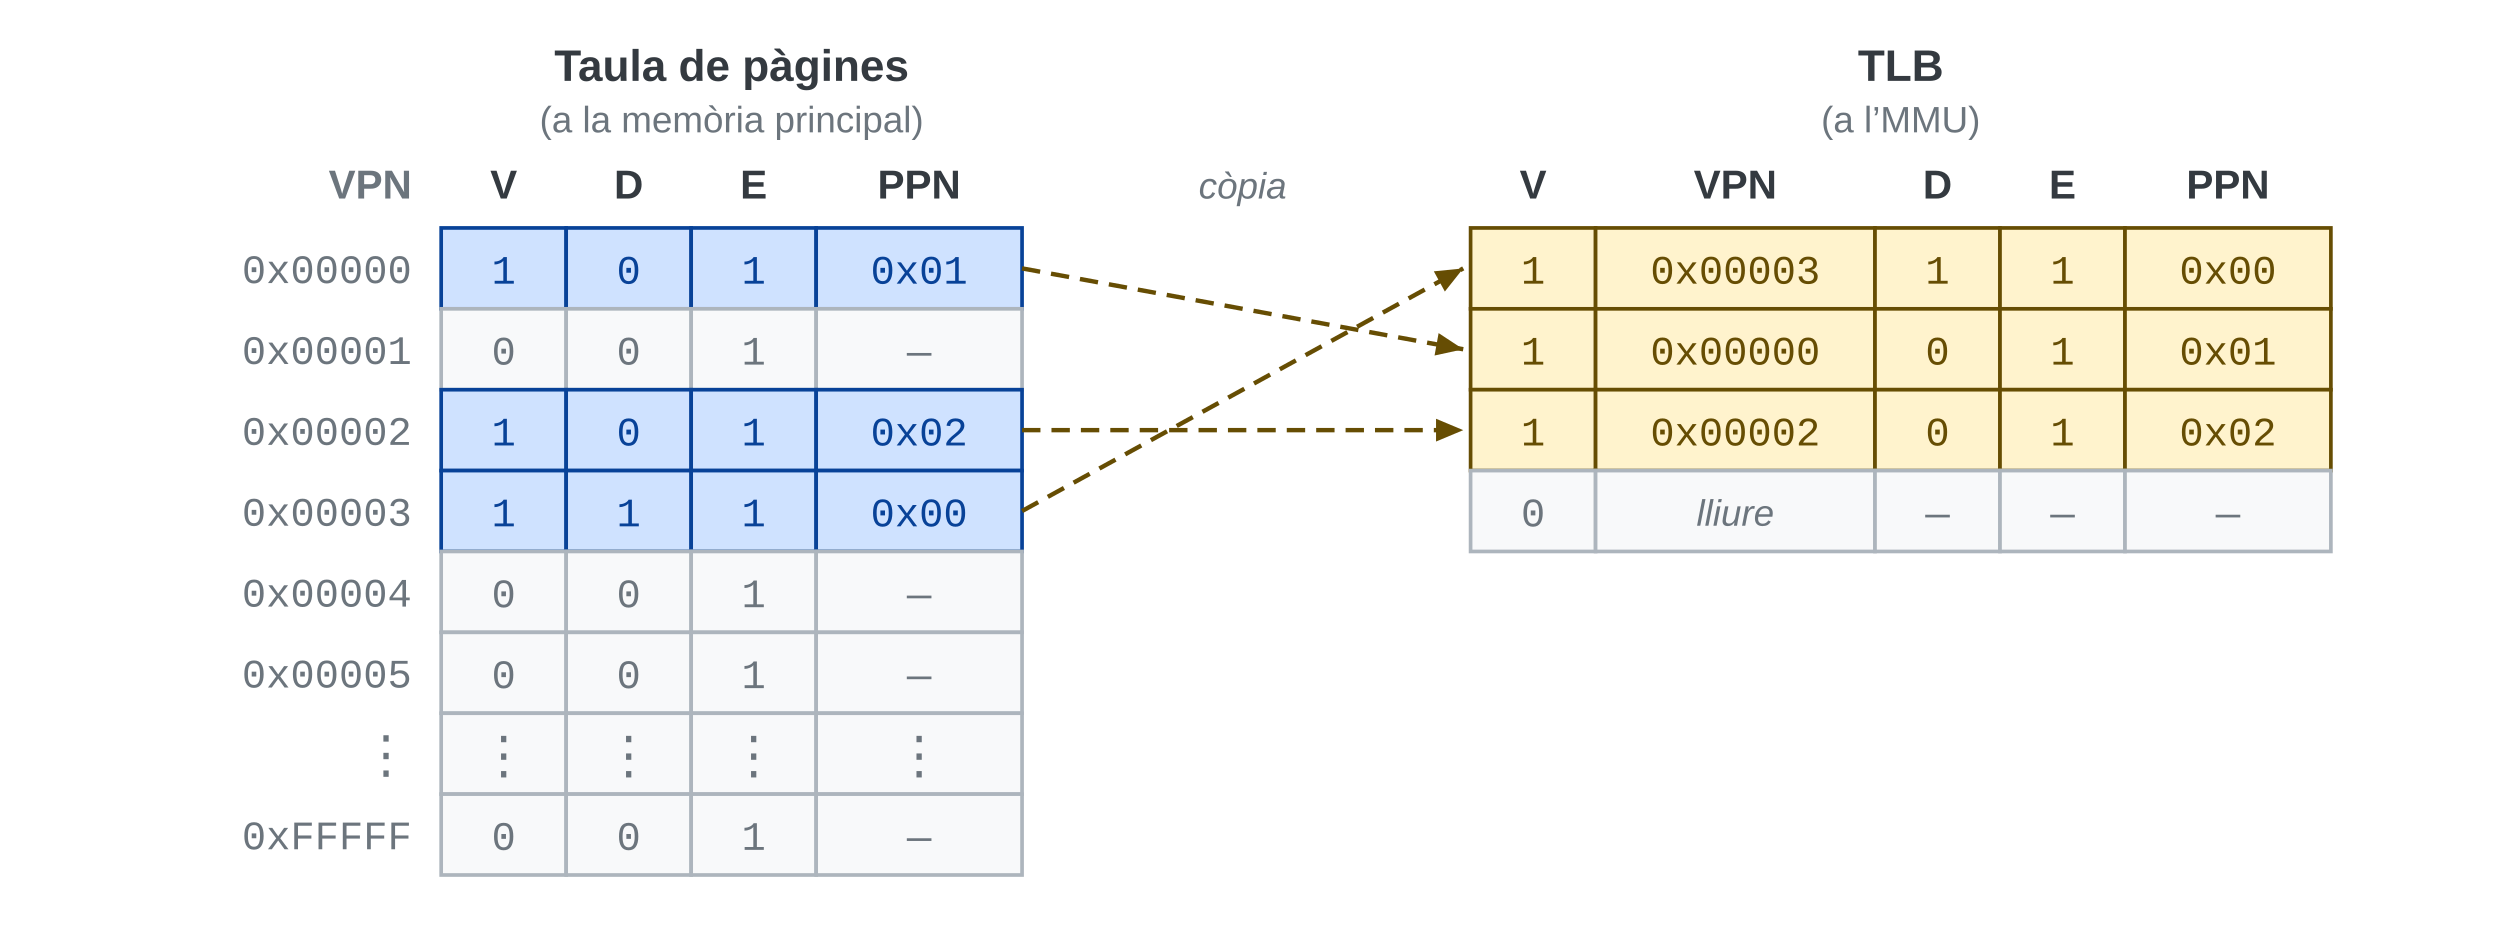
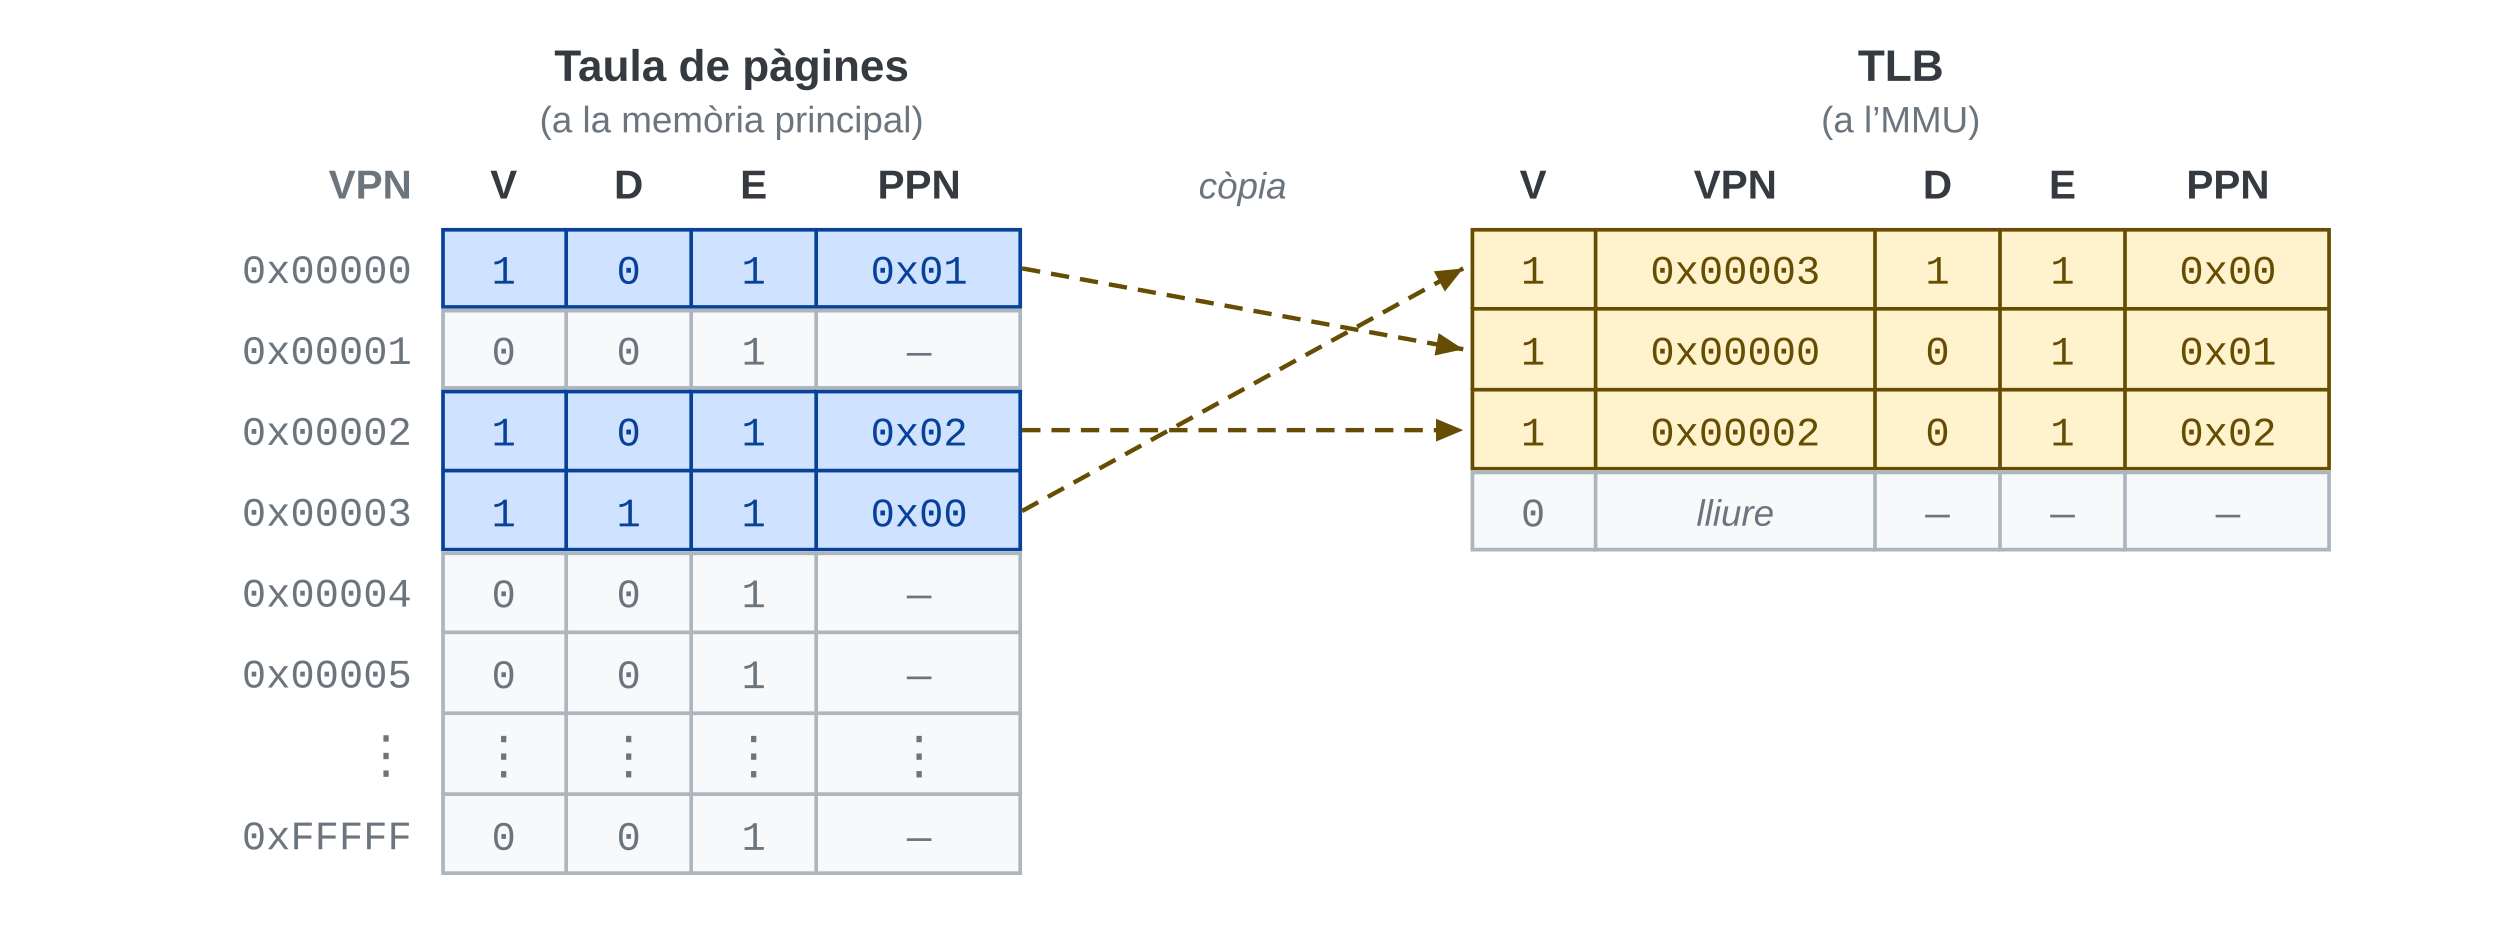
<svg xmlns="http://www.w3.org/2000/svg" width="100%" viewBox="0 0 680 258" role="img">
  <text x="112" y="54" font-family="'Liberation Sans', Arial, Helvetica, sans-serif" font-size="11" fill="#6c757d" text-anchor="end" font-weight="bold">VPN</text>
  <text x="137.0" y="54" font-family="'Liberation Sans', Arial, Helvetica, sans-serif" font-size="11" fill="#343a40" text-anchor="middle" font-weight="bold">V</text>
  <text x="171.0" y="54" font-family="'Liberation Sans', Arial, Helvetica, sans-serif" font-size="11" fill="#343a40" text-anchor="middle" font-weight="bold">D</text>
  <text x="205.0" y="54" font-family="'Liberation Sans', Arial, Helvetica, sans-serif" font-size="11" fill="#343a40" text-anchor="middle" font-weight="bold">E</text>
  <text x="250.0" y="54" font-family="'Liberation Sans', Arial, Helvetica, sans-serif" font-size="11" fill="#343a40" text-anchor="middle" font-weight="bold">PPN</text>
  <text x="112" y="77.0" font-family="'Liberation Mono', 'Courier New', Courier, monospace" font-size="11" fill="#6c757d" text-anchor="end">0x00000</text>
-   <rect x="120" y="62" width="34" height="22" fill="#cfe2ff" stroke="#084298" stroke-width="1" />
+   <rect x="120" y="62" width="34" height="22" fill="#cfe2ff" />
+   <path d="M120,62.5H154 M120,83.5H154 M120.5,62V84" fill="none" stroke="#084298" stroke-width="1" />
  <text x="137.0" y="77.167" font-family="'Liberation Mono', 'Courier New', Courier, monospace" font-size="11" fill="#084298" text-anchor="middle">1</text>
-   <rect x="154" y="62" width="34" height="22" fill="#cfe2ff" stroke="#084298" stroke-width="1" />
+   <rect x="154" y="62" width="34" height="22" fill="#cfe2ff" />
+   <path d="M154,62.5H188 M154,83.5H188 M154,62V84" fill="none" stroke="#084298" stroke-width="1" />
  <text x="171.0" y="77.167" font-family="'Liberation Mono', 'Courier New', Courier, monospace" font-size="11" fill="#084298" text-anchor="middle">0</text>
-   <rect x="188" y="62" width="34" height="22" fill="#cfe2ff" stroke="#084298" stroke-width="1" />
+   <rect x="188" y="62" width="34" height="22" fill="#cfe2ff" />
+   <path d="M188,62.5H222 M188,83.5H222 M188,62V84" fill="none" stroke="#084298" stroke-width="1" />
  <text x="205.0" y="77.167" font-family="'Liberation Mono', 'Courier New', Courier, monospace" font-size="11" fill="#084298" text-anchor="middle">1</text>
-   <rect x="222" y="62" width="56" height="22" fill="#cfe2ff" stroke="#084298" stroke-width="1" />
+   <rect x="222" y="62" width="56" height="22" fill="#cfe2ff" />
+   <path d="M222,62.5H278 M222,83.5H278 M222,62V84 M277.5,62V84" fill="none" stroke="#084298" stroke-width="1" />
  <text x="250.0" y="77.167" font-family="'Liberation Mono', 'Courier New', Courier, monospace" font-size="11" fill="#084298" text-anchor="middle">0x01</text>
  <text x="112" y="99.0" font-family="'Liberation Mono', 'Courier New', Courier, monospace" font-size="11" fill="#6c757d" text-anchor="end">0x00001</text>
-   <rect x="120" y="84" width="34" height="22" fill="#f8f9fa" stroke="#adb5bd" stroke-width="1" />
+   <rect x="120" y="84" width="34" height="22" fill="#f8f9fa" />
+   <path d="M120,84.5H154 M120,105.5H154 M120.5,84V106" fill="none" stroke="#adb5bd" stroke-width="1" />
  <text x="137.0" y="99.167" font-family="'Liberation Mono', 'Courier New', Courier, monospace" font-size="11" fill="#6c757d" text-anchor="middle">0</text>
-   <rect x="154" y="84" width="34" height="22" fill="#f8f9fa" stroke="#adb5bd" stroke-width="1" />
+   <rect x="154" y="84" width="34" height="22" fill="#f8f9fa" />
+   <path d="M154,84.5H188 M154,105.5H188 M154,84V106" fill="none" stroke="#adb5bd" stroke-width="1" />
  <text x="171.0" y="99.167" font-family="'Liberation Mono', 'Courier New', Courier, monospace" font-size="11" fill="#6c757d" text-anchor="middle">0</text>
-   <rect x="188" y="84" width="34" height="22" fill="#f8f9fa" stroke="#adb5bd" stroke-width="1" />
+   <rect x="188" y="84" width="34" height="22" fill="#f8f9fa" />
+   <path d="M188,84.5H222 M188,105.5H222 M188,84V106" fill="none" stroke="#adb5bd" stroke-width="1" />
  <text x="205.0" y="99.167" font-family="'Liberation Mono', 'Courier New', Courier, monospace" font-size="11" fill="#6c757d" text-anchor="middle">1</text>
-   <rect x="222" y="84" width="56" height="22" fill="#f8f9fa" stroke="#adb5bd" stroke-width="1" />
+   <rect x="222" y="84" width="56" height="22" fill="#f8f9fa" />
+   <path d="M222,84.5H278 M222,105.5H278 M222,84V106 M277.5,84V106" fill="none" stroke="#adb5bd" stroke-width="1" />
  <text x="250.0" y="99.167" font-family="'Liberation Mono', 'Courier New', Courier, monospace" font-size="11" fill="#6c757d" text-anchor="middle">—</text>
  <text x="112" y="121.0" font-family="'Liberation Mono', 'Courier New', Courier, monospace" font-size="11" fill="#6c757d" text-anchor="end">0x00002</text>
-   <rect x="120" y="106" width="34" height="22" fill="#cfe2ff" stroke="#084298" stroke-width="1" />
+   <rect x="120" y="106" width="34" height="22" fill="#cfe2ff" />
+   <path d="M120,106.5H154 M120.5,106V128" fill="none" stroke="#084298" stroke-width="1" />
  <text x="137.0" y="121.167" font-family="'Liberation Mono', 'Courier New', Courier, monospace" font-size="11" fill="#084298" text-anchor="middle">1</text>
-   <rect x="154" y="106" width="34" height="22" fill="#cfe2ff" stroke="#084298" stroke-width="1" />
+   <rect x="154" y="106" width="34" height="22" fill="#cfe2ff" />
+   <path d="M154,106.5H188 M154,106V128" fill="none" stroke="#084298" stroke-width="1" />
  <text x="171.0" y="121.167" font-family="'Liberation Mono', 'Courier New', Courier, monospace" font-size="11" fill="#084298" text-anchor="middle">0</text>
-   <rect x="188" y="106" width="34" height="22" fill="#cfe2ff" stroke="#084298" stroke-width="1" />
+   <rect x="188" y="106" width="34" height="22" fill="#cfe2ff" />
+   <path d="M188,106.5H222 M188,106V128" fill="none" stroke="#084298" stroke-width="1" />
  <text x="205.0" y="121.167" font-family="'Liberation Mono', 'Courier New', Courier, monospace" font-size="11" fill="#084298" text-anchor="middle">1</text>
-   <rect x="222" y="106" width="56" height="22" fill="#cfe2ff" stroke="#084298" stroke-width="1" />
+   <rect x="222" y="106" width="56" height="22" fill="#cfe2ff" />
+   <path d="M222,106.5H278 M222,106V128 M277.5,106V128" fill="none" stroke="#084298" stroke-width="1" />
  <text x="250.0" y="121.167" font-family="'Liberation Mono', 'Courier New', Courier, monospace" font-size="11" fill="#084298" text-anchor="middle">0x02</text>
  <text x="112" y="143.0" font-family="'Liberation Mono', 'Courier New', Courier, monospace" font-size="11" fill="#6c757d" text-anchor="end">0x00003</text>
-   <rect x="120" y="128" width="34" height="22" fill="#cfe2ff" stroke="#084298" stroke-width="1" />
+   <rect x="120" y="128" width="34" height="22" fill="#cfe2ff" />
+   <path d="M120,128H154 M120,149.5H154 M120.5,128V150" fill="none" stroke="#084298" stroke-width="1" />
  <text x="137.0" y="143.167" font-family="'Liberation Mono', 'Courier New', Courier, monospace" font-size="11" fill="#084298" text-anchor="middle">1</text>
-   <rect x="154" y="128" width="34" height="22" fill="#cfe2ff" stroke="#084298" stroke-width="1" />
+   <rect x="154" y="128" width="34" height="22" fill="#cfe2ff" />
+   <path d="M154,128H188 M154,149.5H188 M154,128V150" fill="none" stroke="#084298" stroke-width="1" />
  <text x="171.0" y="143.167" font-family="'Liberation Mono', 'Courier New', Courier, monospace" font-size="11" fill="#084298" text-anchor="middle">1</text>
-   <rect x="188" y="128" width="34" height="22" fill="#cfe2ff" stroke="#084298" stroke-width="1" />
+   <rect x="188" y="128" width="34" height="22" fill="#cfe2ff" />
+   <path d="M188,128H222 M188,149.5H222 M188,128V150" fill="none" stroke="#084298" stroke-width="1" />
  <text x="205.0" y="143.167" font-family="'Liberation Mono', 'Courier New', Courier, monospace" font-size="11" fill="#084298" text-anchor="middle">1</text>
-   <rect x="222" y="128" width="56" height="22" fill="#cfe2ff" stroke="#084298" stroke-width="1" />
+   <rect x="222" y="128" width="56" height="22" fill="#cfe2ff" />
+   <path d="M222,128H278 M222,149.5H278 M222,128V150 M277.5,128V150" fill="none" stroke="#084298" stroke-width="1" />
  <text x="250.0" y="143.167" font-family="'Liberation Mono', 'Courier New', Courier, monospace" font-size="11" fill="#084298" text-anchor="middle">0x00</text>
  <text x="112" y="165.0" font-family="'Liberation Mono', 'Courier New', Courier, monospace" font-size="11" fill="#6c757d" text-anchor="end">0x00004</text>
-   <rect x="120" y="150" width="34" height="22" fill="#f8f9fa" stroke="#adb5bd" stroke-width="1" />
+   <rect x="120" y="150" width="34" height="22" fill="#f8f9fa" />
+   <path d="M120,150.5H154 M120.5,150V172" fill="none" stroke="#adb5bd" stroke-width="1" />
  <text x="137.0" y="165.167" font-family="'Liberation Mono', 'Courier New', Courier, monospace" font-size="11" fill="#6c757d" text-anchor="middle">0</text>
-   <rect x="154" y="150" width="34" height="22" fill="#f8f9fa" stroke="#adb5bd" stroke-width="1" />
+   <rect x="154" y="150" width="34" height="22" fill="#f8f9fa" />
+   <path d="M154,150.5H188 M154,150V172" fill="none" stroke="#adb5bd" stroke-width="1" />
  <text x="171.0" y="165.167" font-family="'Liberation Mono', 'Courier New', Courier, monospace" font-size="11" fill="#6c757d" text-anchor="middle">0</text>
-   <rect x="188" y="150" width="34" height="22" fill="#f8f9fa" stroke="#adb5bd" stroke-width="1" />
+   <rect x="188" y="150" width="34" height="22" fill="#f8f9fa" />
+   <path d="M188,150.5H222 M188,150V172" fill="none" stroke="#adb5bd" stroke-width="1" />
  <text x="205.0" y="165.167" font-family="'Liberation Mono', 'Courier New', Courier, monospace" font-size="11" fill="#6c757d" text-anchor="middle">1</text>
-   <rect x="222" y="150" width="56" height="22" fill="#f8f9fa" stroke="#adb5bd" stroke-width="1" />
+   <rect x="222" y="150" width="56" height="22" fill="#f8f9fa" />
+   <path d="M222,150.5H278 M222,150V172 M277.5,150V172" fill="none" stroke="#adb5bd" stroke-width="1" />
  <text x="250.0" y="165.167" font-family="'Liberation Mono', 'Courier New', Courier, monospace" font-size="11" fill="#6c757d" text-anchor="middle">—</text>
  <text x="112" y="187.0" font-family="'Liberation Mono', 'Courier New', Courier, monospace" font-size="11" fill="#6c757d" text-anchor="end">0x00005</text>
-   <rect x="120" y="172" width="34" height="22" fill="#f8f9fa" stroke="#adb5bd" stroke-width="1" />
+   <rect x="120" y="172" width="34" height="22" fill="#f8f9fa" />
+   <path d="M120,172H154 M120.5,172V194" fill="none" stroke="#adb5bd" stroke-width="1" />
  <text x="137.0" y="187.167" font-family="'Liberation Mono', 'Courier New', Courier, monospace" font-size="11" fill="#6c757d" text-anchor="middle">0</text>
-   <rect x="154" y="172" width="34" height="22" fill="#f8f9fa" stroke="#adb5bd" stroke-width="1" />
+   <rect x="154" y="172" width="34" height="22" fill="#f8f9fa" />
+   <path d="M154,172H188 M154,172V194" fill="none" stroke="#adb5bd" stroke-width="1" />
  <text x="171.0" y="187.167" font-family="'Liberation Mono', 'Courier New', Courier, monospace" font-size="11" fill="#6c757d" text-anchor="middle">0</text>
-   <rect x="188" y="172" width="34" height="22" fill="#f8f9fa" stroke="#adb5bd" stroke-width="1" />
+   <rect x="188" y="172" width="34" height="22" fill="#f8f9fa" />
+   <path d="M188,172H222 M188,172V194" fill="none" stroke="#adb5bd" stroke-width="1" />
  <text x="205.0" y="187.167" font-family="'Liberation Mono', 'Courier New', Courier, monospace" font-size="11" fill="#6c757d" text-anchor="middle">1</text>
-   <rect x="222" y="172" width="56" height="22" fill="#f8f9fa" stroke="#adb5bd" stroke-width="1" />
+   <rect x="222" y="172" width="56" height="22" fill="#f8f9fa" />
+   <path d="M222,172H278 M222,172V194 M277.5,172V194" fill="none" stroke="#adb5bd" stroke-width="1" />
  <text x="250.0" y="187.167" font-family="'Liberation Mono', 'Courier New', Courier, monospace" font-size="11" fill="#6c757d" text-anchor="middle">—</text>
  <text x="112" y="210.0" font-family="'Liberation Sans', Arial, Helvetica, sans-serif" font-size="14" fill="#6c757d" text-anchor="end">⋮</text>
-   <rect x="120" y="194" width="34" height="22" fill="#f8f9fa" stroke="#adb5bd" stroke-width="1" />
+   <rect x="120" y="194" width="34" height="22" fill="#f8f9fa" />
+   <path d="M120,194H154 M120.5,194V216" fill="none" stroke="#adb5bd" stroke-width="1" />
  <text x="137.0" y="210.167" font-family="'Liberation Sans', Arial, Helvetica, sans-serif" font-size="14" fill="#6c757d" text-anchor="middle">⋮</text>
-   <rect x="154" y="194" width="34" height="22" fill="#f8f9fa" stroke="#adb5bd" stroke-width="1" />
+   <rect x="154" y="194" width="34" height="22" fill="#f8f9fa" />
+   <path d="M154,194H188 M154,194V216" fill="none" stroke="#adb5bd" stroke-width="1" />
  <text x="171.0" y="210.167" font-family="'Liberation Sans', Arial, Helvetica, sans-serif" font-size="14" fill="#6c757d" text-anchor="middle">⋮</text>
-   <rect x="188" y="194" width="34" height="22" fill="#f8f9fa" stroke="#adb5bd" stroke-width="1" />
+   <rect x="188" y="194" width="34" height="22" fill="#f8f9fa" />
+   <path d="M188,194H222 M188,194V216" fill="none" stroke="#adb5bd" stroke-width="1" />
  <text x="205.0" y="210.167" font-family="'Liberation Sans', Arial, Helvetica, sans-serif" font-size="14" fill="#6c757d" text-anchor="middle">⋮</text>
-   <rect x="222" y="194" width="56" height="22" fill="#f8f9fa" stroke="#adb5bd" stroke-width="1" />
+   <rect x="222" y="194" width="56" height="22" fill="#f8f9fa" />
+   <path d="M222,194H278 M222,194V216 M277.5,194V216" fill="none" stroke="#adb5bd" stroke-width="1" />
  <text x="250.0" y="210.167" font-family="'Liberation Sans', Arial, Helvetica, sans-serif" font-size="14" fill="#6c757d" text-anchor="middle">⋮</text>
  <text x="112" y="231.0" font-family="'Liberation Mono', 'Courier New', Courier, monospace" font-size="11" fill="#6c757d" text-anchor="end">0xFFFFF</text>
-   <rect x="120" y="216" width="34" height="22" fill="#f8f9fa" stroke="#adb5bd" stroke-width="1" />
+   <rect x="120" y="216" width="34" height="22" fill="#f8f9fa" />
+   <path d="M120,216H154 M120,237.5H154 M120.5,216V238" fill="none" stroke="#adb5bd" stroke-width="1" />
  <text x="137.0" y="231.167" font-family="'Liberation Mono', 'Courier New', Courier, monospace" font-size="11" fill="#6c757d" text-anchor="middle">0</text>
-   <rect x="154" y="216" width="34" height="22" fill="#f8f9fa" stroke="#adb5bd" stroke-width="1" />
+   <rect x="154" y="216" width="34" height="22" fill="#f8f9fa" />
+   <path d="M154,216H188 M154,237.5H188 M154,216V238" fill="none" stroke="#adb5bd" stroke-width="1" />
  <text x="171.0" y="231.167" font-family="'Liberation Mono', 'Courier New', Courier, monospace" font-size="11" fill="#6c757d" text-anchor="middle">0</text>
-   <rect x="188" y="216" width="34" height="22" fill="#f8f9fa" stroke="#adb5bd" stroke-width="1" />
+   <rect x="188" y="216" width="34" height="22" fill="#f8f9fa" />
+   <path d="M188,216H222 M188,237.5H222 M188,216V238" fill="none" stroke="#adb5bd" stroke-width="1" />
  <text x="205.0" y="231.167" font-family="'Liberation Mono', 'Courier New', Courier, monospace" font-size="11" fill="#6c757d" text-anchor="middle">1</text>
-   <rect x="222" y="216" width="56" height="22" fill="#f8f9fa" stroke="#adb5bd" stroke-width="1" />
+   <rect x="222" y="216" width="56" height="22" fill="#f8f9fa" />
+   <path d="M222,216H278 M222,237.5H278 M222,216V238 M277.5,216V238" fill="none" stroke="#adb5bd" stroke-width="1" />
  <text x="250.0" y="231.167" font-family="'Liberation Mono', 'Courier New', Courier, monospace" font-size="11" fill="#6c757d" text-anchor="middle">—</text>
  <text x="199" y="22" font-family="'Liberation Sans', Arial, Helvetica, sans-serif" font-size="12" fill="#343a40" text-anchor="middle" font-weight="bold">Taula de pàgines</text>
  <text x="199" y="36" font-family="'Liberation Sans', Arial, Helvetica, sans-serif" font-size="10" fill="#6c757d" text-anchor="middle">(a la memòria principal)</text>
  <text x="417.0" y="54" font-family="'Liberation Sans', Arial, Helvetica, sans-serif" font-size="11" fill="#343a40" text-anchor="middle" font-weight="bold">V</text>
  <text x="472.0" y="54" font-family="'Liberation Sans', Arial, Helvetica, sans-serif" font-size="11" fill="#343a40" text-anchor="middle" font-weight="bold">VPN</text>
  <text x="527.0" y="54" font-family="'Liberation Sans', Arial, Helvetica, sans-serif" font-size="11" fill="#343a40" text-anchor="middle" font-weight="bold">D</text>
  <text x="561.0" y="54" font-family="'Liberation Sans', Arial, Helvetica, sans-serif" font-size="11" fill="#343a40" text-anchor="middle" font-weight="bold">E</text>
  <text x="606.0" y="54" font-family="'Liberation Sans', Arial, Helvetica, sans-serif" font-size="11" fill="#343a40" text-anchor="middle" font-weight="bold">PPN</text>
-   <rect x="400" y="62" width="34" height="22" fill="#fff3cd" stroke="#664d03" stroke-width="1" />
+   <rect x="400" y="62" width="34" height="22" fill="#fff3cd" />
+   <path d="M400,62.5H434 M400.5,62V84" fill="none" stroke="#664d03" stroke-width="1" />
  <text x="417.0" y="77.167" font-family="'Liberation Mono', 'Courier New', Courier, monospace" font-size="11" fill="#664d03" text-anchor="middle">1</text>
-   <rect x="434" y="62" width="76" height="22" fill="#fff3cd" stroke="#664d03" stroke-width="1" />
+   <rect x="434" y="62" width="76" height="22" fill="#fff3cd" />
+   <path d="M434,62.5H510 M434,62V84" fill="none" stroke="#664d03" stroke-width="1" />
  <text x="472.0" y="77.167" font-family="'Liberation Mono', 'Courier New', Courier, monospace" font-size="11" fill="#664d03" text-anchor="middle">0x00003</text>
-   <rect x="510" y="62" width="34" height="22" fill="#fff3cd" stroke="#664d03" stroke-width="1" />
+   <rect x="510" y="62" width="34" height="22" fill="#fff3cd" />
+   <path d="M510,62.5H544 M510,62V84" fill="none" stroke="#664d03" stroke-width="1" />
  <text x="527.0" y="77.167" font-family="'Liberation Mono', 'Courier New', Courier, monospace" font-size="11" fill="#664d03" text-anchor="middle">1</text>
-   <rect x="544" y="62" width="34" height="22" fill="#fff3cd" stroke="#664d03" stroke-width="1" />
+   <rect x="544" y="62" width="34" height="22" fill="#fff3cd" />
+   <path d="M544,62.5H578 M544,62V84" fill="none" stroke="#664d03" stroke-width="1" />
  <text x="561.0" y="77.167" font-family="'Liberation Mono', 'Courier New', Courier, monospace" font-size="11" fill="#664d03" text-anchor="middle">1</text>
-   <rect x="578" y="62" width="56" height="22" fill="#fff3cd" stroke="#664d03" stroke-width="1" />
+   <rect x="578" y="62" width="56" height="22" fill="#fff3cd" />
+   <path d="M578,62.5H634 M578,62V84 M633.5,62V84" fill="none" stroke="#664d03" stroke-width="1" />
  <text x="606.0" y="77.167" font-family="'Liberation Mono', 'Courier New', Courier, monospace" font-size="11" fill="#664d03" text-anchor="middle">0x00</text>
-   <rect x="400" y="84" width="34" height="22" fill="#fff3cd" stroke="#664d03" stroke-width="1" />
+   <rect x="400" y="84" width="34" height="22" fill="#fff3cd" />
+   <path d="M400,84H434 M400.5,84V106" fill="none" stroke="#664d03" stroke-width="1" />
  <text x="417.0" y="99.167" font-family="'Liberation Mono', 'Courier New', Courier, monospace" font-size="11" fill="#664d03" text-anchor="middle">1</text>
-   <rect x="434" y="84" width="76" height="22" fill="#fff3cd" stroke="#664d03" stroke-width="1" />
+   <rect x="434" y="84" width="76" height="22" fill="#fff3cd" />
+   <path d="M434,84H510 M434,84V106" fill="none" stroke="#664d03" stroke-width="1" />
  <text x="472.0" y="99.167" font-family="'Liberation Mono', 'Courier New', Courier, monospace" font-size="11" fill="#664d03" text-anchor="middle">0x00000</text>
-   <rect x="510" y="84" width="34" height="22" fill="#fff3cd" stroke="#664d03" stroke-width="1" />
+   <rect x="510" y="84" width="34" height="22" fill="#fff3cd" />
+   <path d="M510,84H544 M510,84V106" fill="none" stroke="#664d03" stroke-width="1" />
  <text x="527.0" y="99.167" font-family="'Liberation Mono', 'Courier New', Courier, monospace" font-size="11" fill="#664d03" text-anchor="middle">0</text>
-   <rect x="544" y="84" width="34" height="22" fill="#fff3cd" stroke="#664d03" stroke-width="1" />
+   <rect x="544" y="84" width="34" height="22" fill="#fff3cd" />
+   <path d="M544,84H578 M544,84V106" fill="none" stroke="#664d03" stroke-width="1" />
  <text x="561.0" y="99.167" font-family="'Liberation Mono', 'Courier New', Courier, monospace" font-size="11" fill="#664d03" text-anchor="middle">1</text>
-   <rect x="578" y="84" width="56" height="22" fill="#fff3cd" stroke="#664d03" stroke-width="1" />
+   <rect x="578" y="84" width="56" height="22" fill="#fff3cd" />
+   <path d="M578,84H634 M578,84V106 M633.5,84V106" fill="none" stroke="#664d03" stroke-width="1" />
  <text x="606.0" y="99.167" font-family="'Liberation Mono', 'Courier New', Courier, monospace" font-size="11" fill="#664d03" text-anchor="middle">0x01</text>
-   <rect x="400" y="106" width="34" height="22" fill="#fff3cd" stroke="#664d03" stroke-width="1" />
+   <rect x="400" y="106" width="34" height="22" fill="#fff3cd" />
+   <path d="M400,106H434 M400,127.5H434 M400.5,106V128" fill="none" stroke="#664d03" stroke-width="1" />
  <text x="417.0" y="121.167" font-family="'Liberation Mono', 'Courier New', Courier, monospace" font-size="11" fill="#664d03" text-anchor="middle">1</text>
-   <rect x="434" y="106" width="76" height="22" fill="#fff3cd" stroke="#664d03" stroke-width="1" />
+   <rect x="434" y="106" width="76" height="22" fill="#fff3cd" />
+   <path d="M434,106H510 M434,127.5H510 M434,106V128" fill="none" stroke="#664d03" stroke-width="1" />
  <text x="472.0" y="121.167" font-family="'Liberation Mono', 'Courier New', Courier, monospace" font-size="11" fill="#664d03" text-anchor="middle">0x00002</text>
-   <rect x="510" y="106" width="34" height="22" fill="#fff3cd" stroke="#664d03" stroke-width="1" />
+   <rect x="510" y="106" width="34" height="22" fill="#fff3cd" />
+   <path d="M510,106H544 M510,127.5H544 M510,106V128" fill="none" stroke="#664d03" stroke-width="1" />
  <text x="527.0" y="121.167" font-family="'Liberation Mono', 'Courier New', Courier, monospace" font-size="11" fill="#664d03" text-anchor="middle">0</text>
-   <rect x="544" y="106" width="34" height="22" fill="#fff3cd" stroke="#664d03" stroke-width="1" />
+   <rect x="544" y="106" width="34" height="22" fill="#fff3cd" />
+   <path d="M544,106H578 M544,127.5H578 M544,106V128" fill="none" stroke="#664d03" stroke-width="1" />
  <text x="561.0" y="121.167" font-family="'Liberation Mono', 'Courier New', Courier, monospace" font-size="11" fill="#664d03" text-anchor="middle">1</text>
-   <rect x="578" y="106" width="56" height="22" fill="#fff3cd" stroke="#664d03" stroke-width="1" />
+   <rect x="578" y="106" width="56" height="22" fill="#fff3cd" />
+   <path d="M578,106H634 M578,127.5H634 M578,106V128 M633.5,106V128" fill="none" stroke="#664d03" stroke-width="1" />
  <text x="606.0" y="121.167" font-family="'Liberation Mono', 'Courier New', Courier, monospace" font-size="11" fill="#664d03" text-anchor="middle">0x02</text>
-   <rect x="400" y="128" width="34" height="22" fill="#f8f9fa" stroke="#adb5bd" stroke-width="1" />
+   <rect x="400" y="128" width="34" height="22" fill="#f8f9fa" />
+   <path d="M400,128.5H434 M400,149.5H434 M400.5,128V150" fill="none" stroke="#adb5bd" stroke-width="1" />
  <text x="417.0" y="143.167" font-family="'Liberation Mono', 'Courier New', Courier, monospace" font-size="11" fill="#6c757d" text-anchor="middle">0</text>
-   <rect x="434" y="128" width="76" height="22" fill="#f8f9fa" stroke="#adb5bd" stroke-width="1" />
-   <rect x="510" y="128" width="34" height="22" fill="#f8f9fa" stroke="#adb5bd" stroke-width="1" />
+   <rect x="434" y="128" width="76" height="22" fill="#f8f9fa" />
+   <path d="M434,128.5H510 M434,149.5H510 M434,128V150" fill="none" stroke="#adb5bd" stroke-width="1" />
+   <rect x="510" y="128" width="34" height="22" fill="#f8f9fa" />
+   <path d="M510,128.5H544 M510,149.5H544 M510,128V150" fill="none" stroke="#adb5bd" stroke-width="1" />
  <text x="527.0" y="143.167" font-family="'Liberation Mono', 'Courier New', Courier, monospace" font-size="11" fill="#6c757d" text-anchor="middle">—</text>
-   <rect x="544" y="128" width="34" height="22" fill="#f8f9fa" stroke="#adb5bd" stroke-width="1" />
+   <rect x="544" y="128" width="34" height="22" fill="#f8f9fa" />
+   <path d="M544,128.5H578 M544,149.5H578 M544,128V150" fill="none" stroke="#adb5bd" stroke-width="1" />
  <text x="561.0" y="143.167" font-family="'Liberation Mono', 'Courier New', Courier, monospace" font-size="11" fill="#6c757d" text-anchor="middle">—</text>
-   <rect x="578" y="128" width="56" height="22" fill="#f8f9fa" stroke="#adb5bd" stroke-width="1" />
+   <rect x="578" y="128" width="56" height="22" fill="#f8f9fa" />
+   <path d="M578,128.5H634 M578,149.5H634 M578,128V150 M633.5,128V150" fill="none" stroke="#adb5bd" stroke-width="1" />
  <text x="606.0" y="143.167" font-family="'Liberation Mono', 'Courier New', Courier, monospace" font-size="11" fill="#6c757d" text-anchor="middle">—</text>
  <text x="517" y="22" font-family="'Liberation Sans', Arial, Helvetica, sans-serif" font-size="12" fill="#343a40" text-anchor="middle" font-weight="bold">TLB</text>
  <text x="517" y="36" font-family="'Liberation Sans', Arial, Helvetica, sans-serif" font-size="10" fill="#6c757d" text-anchor="middle">(a l’MMU)</text>
  <text x="472" y="143" font-family="'Liberation Sans', Arial, Helvetica, sans-serif" font-size="10" fill="#6c757d" text-anchor="middle" font-style="italic">lliure</text>
  <polyline points="278,139 398,73" fill="none" stroke="#664d03" stroke-width="1.2" stroke-linejoin="round" stroke-dasharray="5,3" />
  <polygon points="398,73 393.0,79.3 390.0,73.8" fill="#664d03" />
  <polyline points="278,73 398,95" fill="none" stroke="#664d03" stroke-width="1.2" stroke-linejoin="round" stroke-dasharray="5,3" />
  <polygon points="398,95 390.2,96.7 391.3,90.6" fill="#664d03" />
  <polyline points="278,117 398,117" fill="none" stroke="#664d03" stroke-width="1.2" stroke-linejoin="round" stroke-dasharray="5,3" />
  <polygon points="398,117 390.6,120.1 390.6,113.9" fill="#664d03" />
  <text x="338.0" y="54" font-family="'Liberation Sans', Arial, Helvetica, sans-serif" font-size="10" fill="#6c757d" text-anchor="middle" font-style="italic">còpia</text>
</svg>
